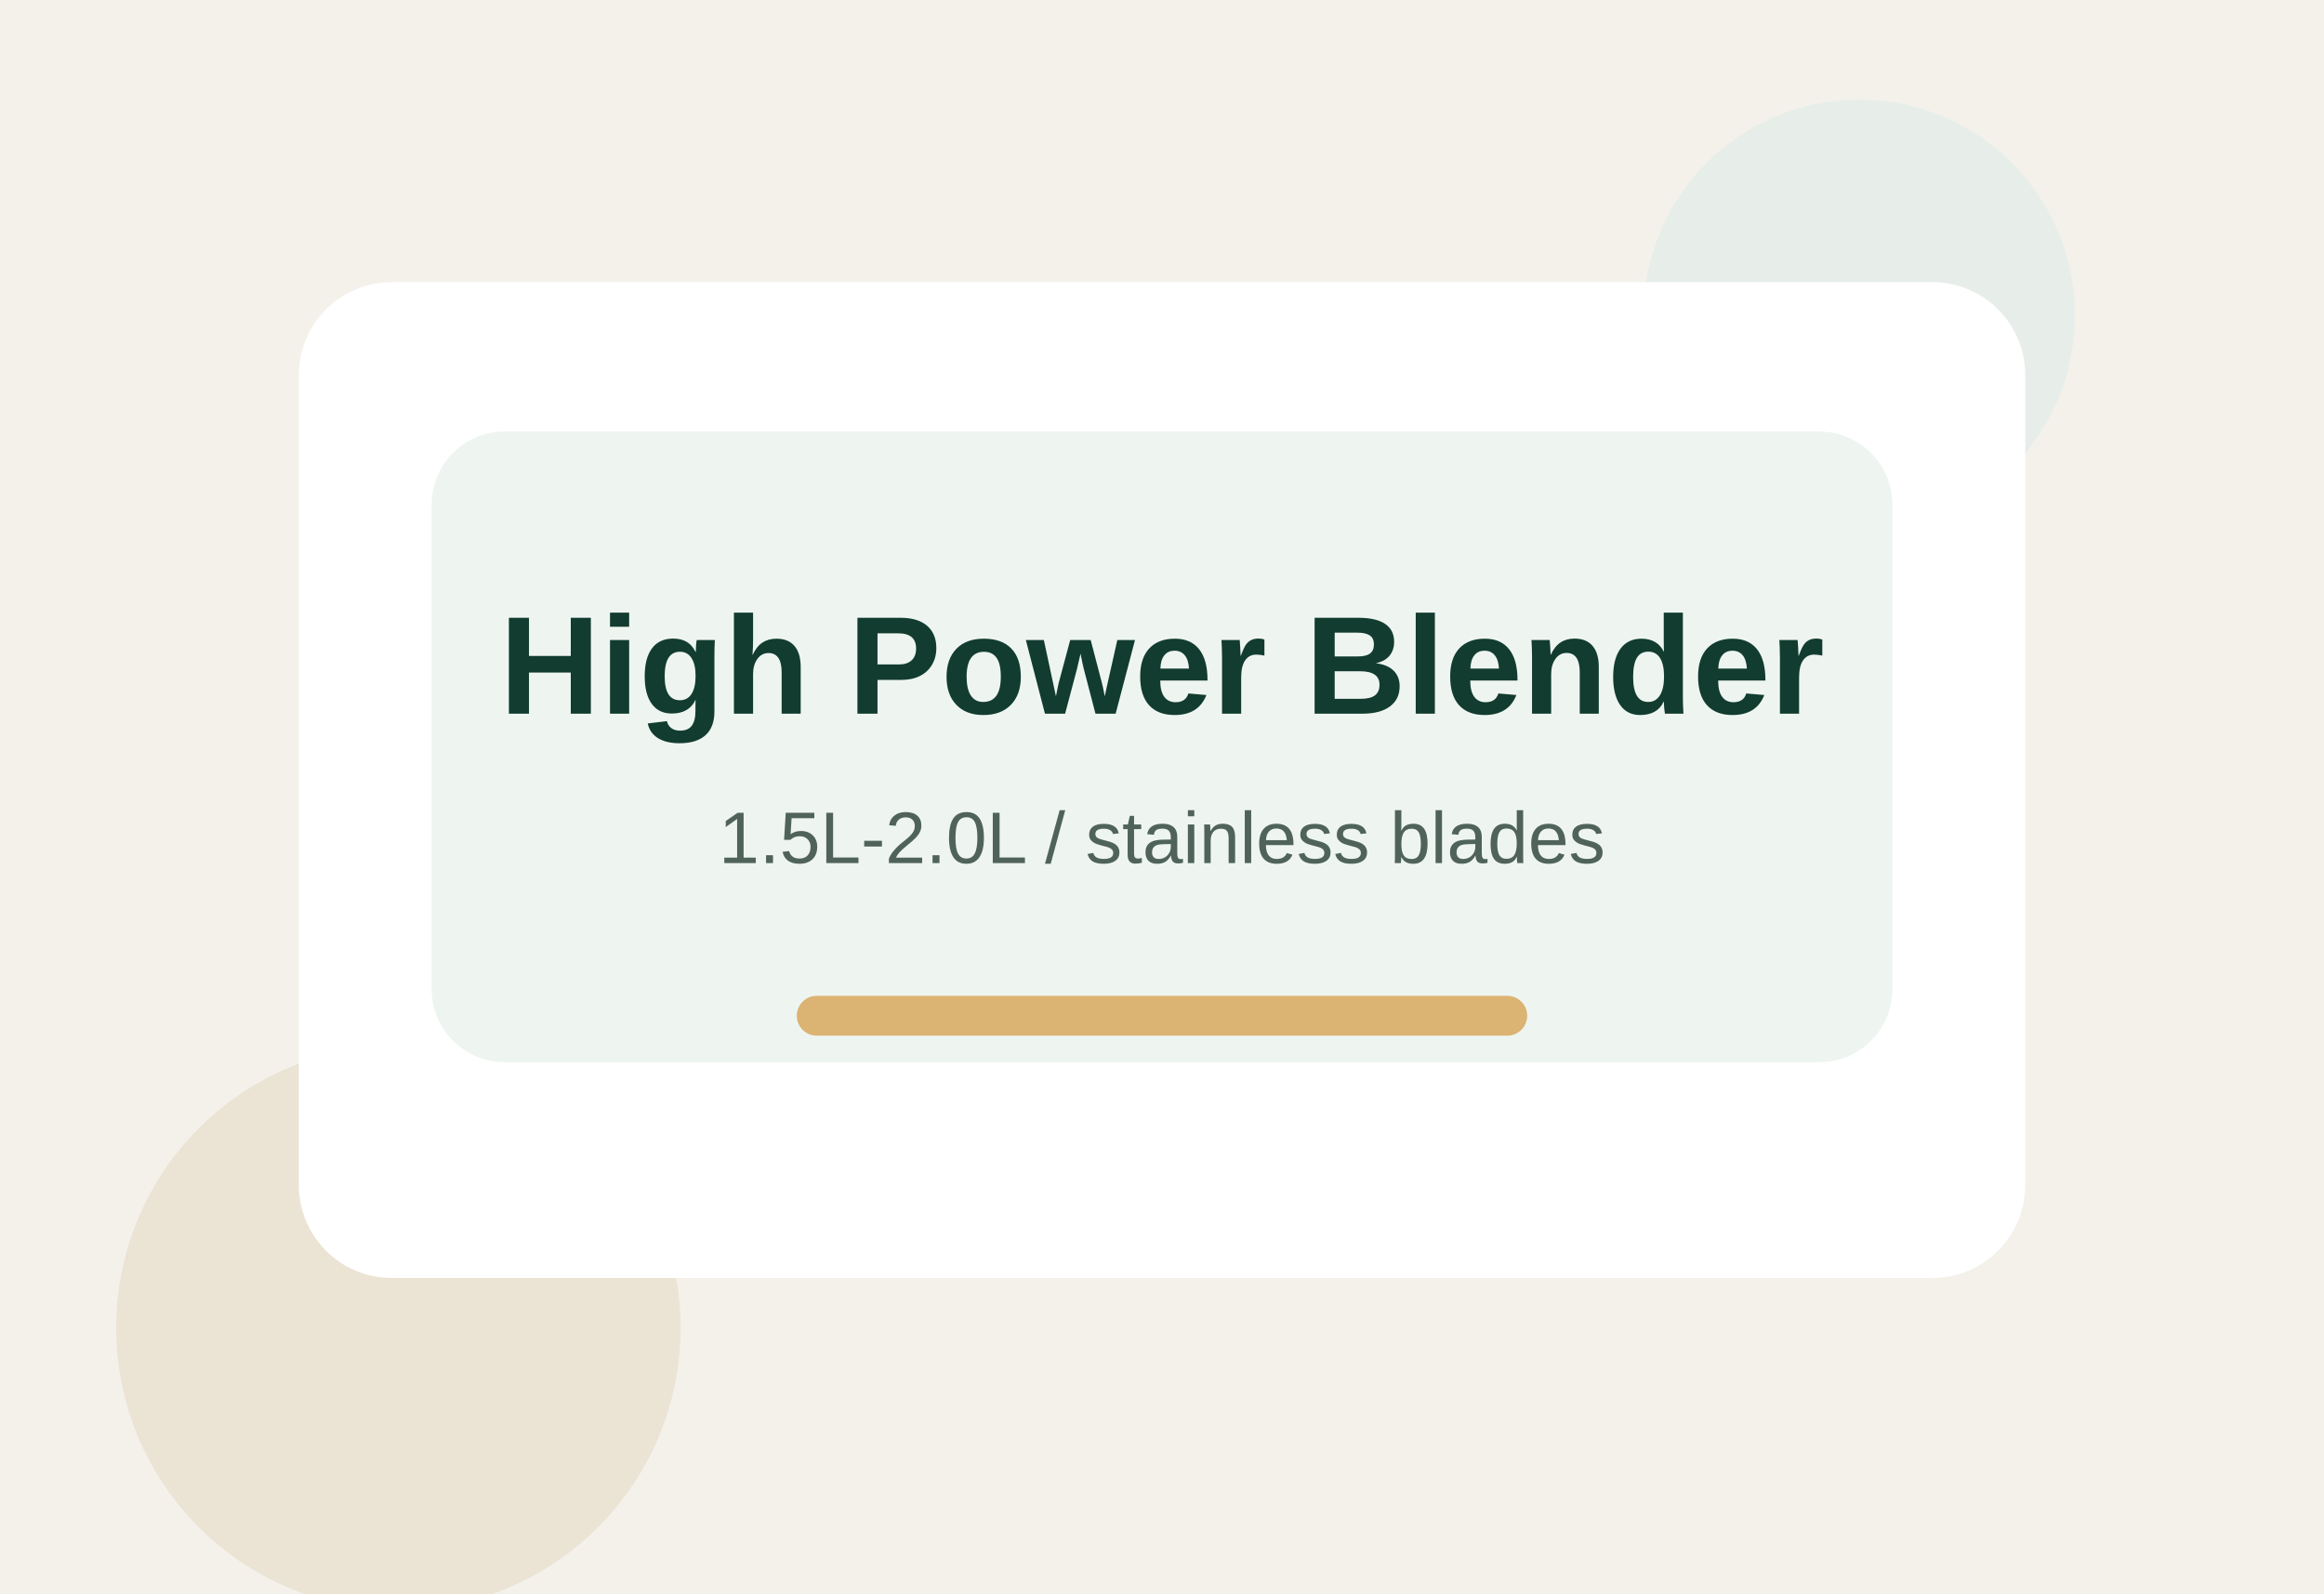
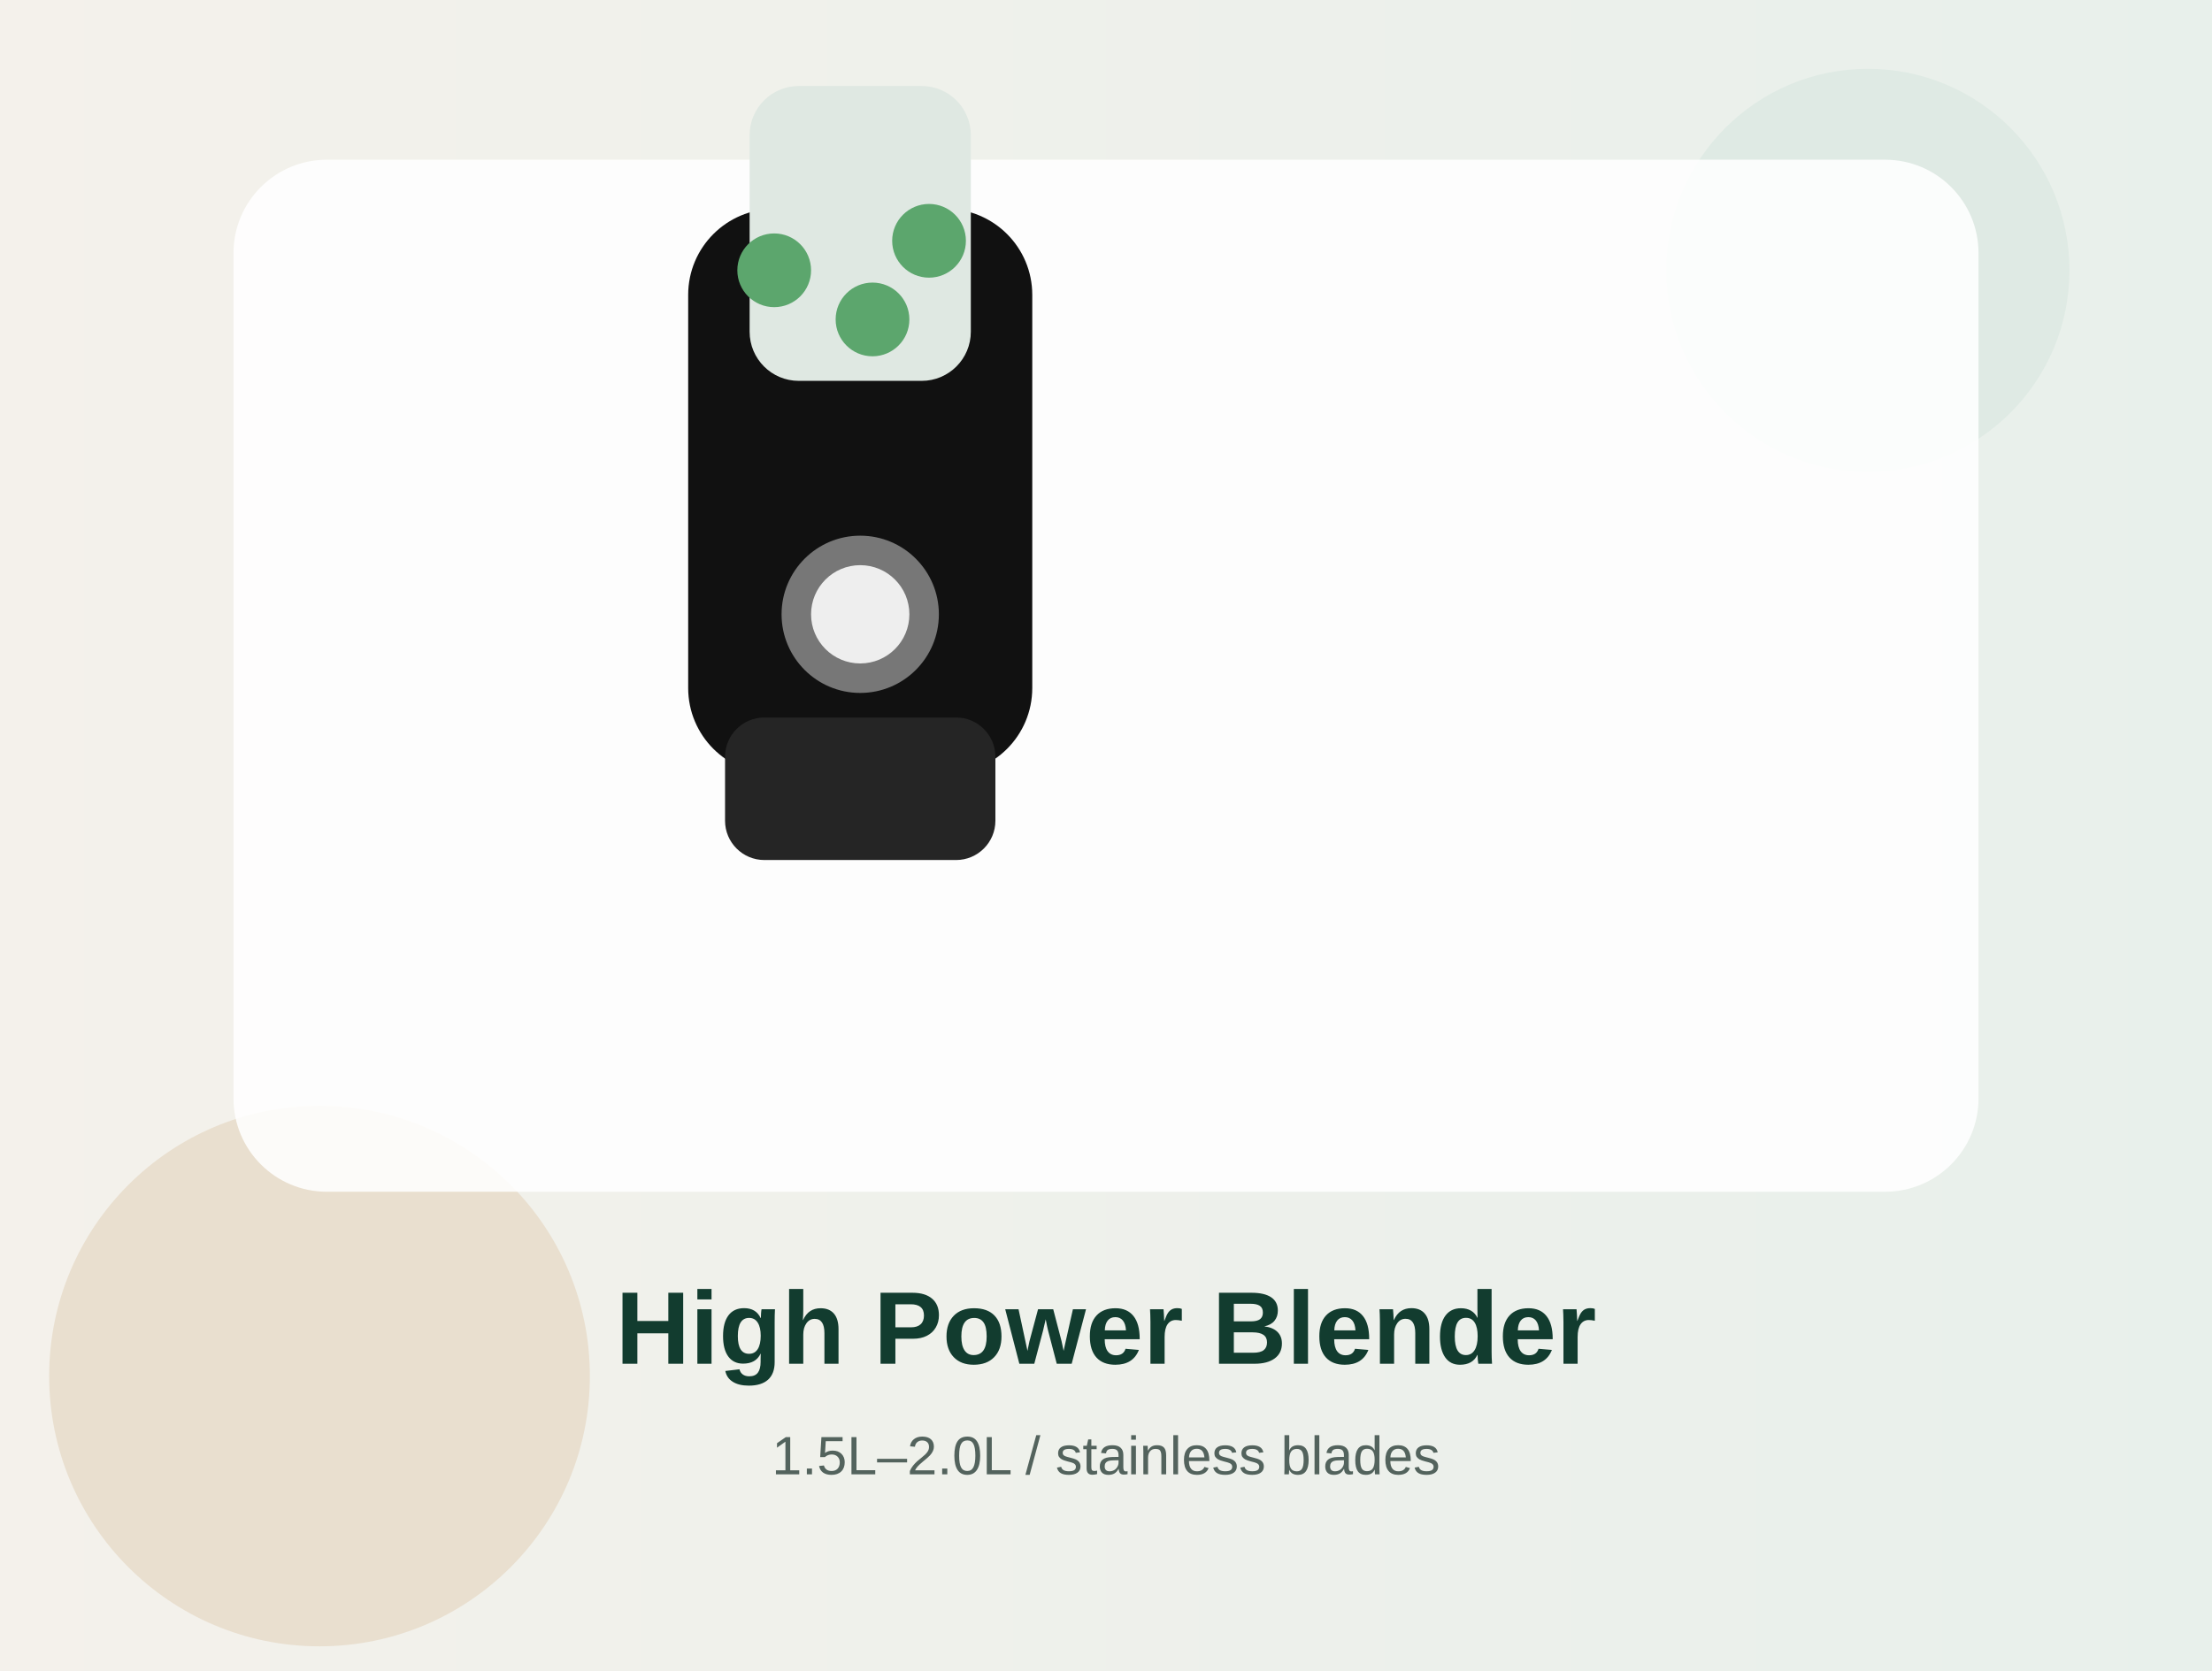
- <svg xmlns="http://www.w3.org/2000/svg" width="700" height="480" viewBox="0 0 700 480">
-   <rect width="700" height="480" fill="#f4f1eb" />
-   <circle cx="560" cy="95" r="65" fill="#e7eee9" />
-   <circle cx="120" cy="400" r="85" fill="#ebe3d4" />
-   <rect x="90" y="85" width="520" height="300" rx="28" fill="#ffffff" />
-   <rect x="130" y="130" width="440" height="190" rx="22" fill="#eef5f1" />
-   <text x="350" y="215" text-anchor="middle" font-family="Arial" font-size="42" font-weight="800" fill="#123C2F">High Power Blender</text>
-   <text x="350" y="260" text-anchor="middle" font-family="Arial" font-size="22" fill="#50635b">1.5L-2.0L / stainless blades</text>
-   <rect x="240" y="300" width="220" height="12" rx="6" fill="#D8A75C" opacity=".85" />
+ <svg xmlns="http://www.w3.org/2000/svg" width="900" height="680" viewBox="0 0 900 680">
+   <defs>
+     <linearGradient id="bg" x1="0" x2="1">
+       <stop offset="0" stop-color="#f4f1eb" />
+       <stop offset="1" stop-color="#e8f0eb" />
+     </linearGradient>
+   </defs>
+   <rect width="900" height="680" fill="url(#bg)" />
+   <circle cx="760" cy="110" r="82" fill="#dfeae4" />
+   <circle cx="130" cy="560" r="110" fill="#e9dfcf" />
+   <rect x="95" y="65" width="710" height="420" rx="38" fill="#ffffff" opacity=".88" />
+   <rect x="280" y="85" width="140" height="230" rx="35" fill="#111" />
+   <rect x="305" y="35" width="90" height="120" rx="20" fill="#dfe8e2" />
+   <rect x="295" y="292" width="110" height="58" rx="16" fill="#252525" />
+   <circle cx="350" cy="250" r="32" fill="#777" />
+   <circle cx="350" cy="250" r="20" fill="#eee" />
+   <g fill="#5ca66d">
+     <circle cx="315" cy="110" r="15" />
+     <circle cx="355" cy="130" r="15" />
+     <circle cx="378" cy="98" r="15" />
+   </g>
+   <text x="450" y="555" text-anchor="middle" font-family="Arial" font-size="42" font-weight="800" fill="#123C2F">High Power Blender</text>
+   <text x="450" y="600" text-anchor="middle" font-family="Arial" font-size="22" fill="#53635d">1.5L–2.0L / stainless blades</text>
</svg>
